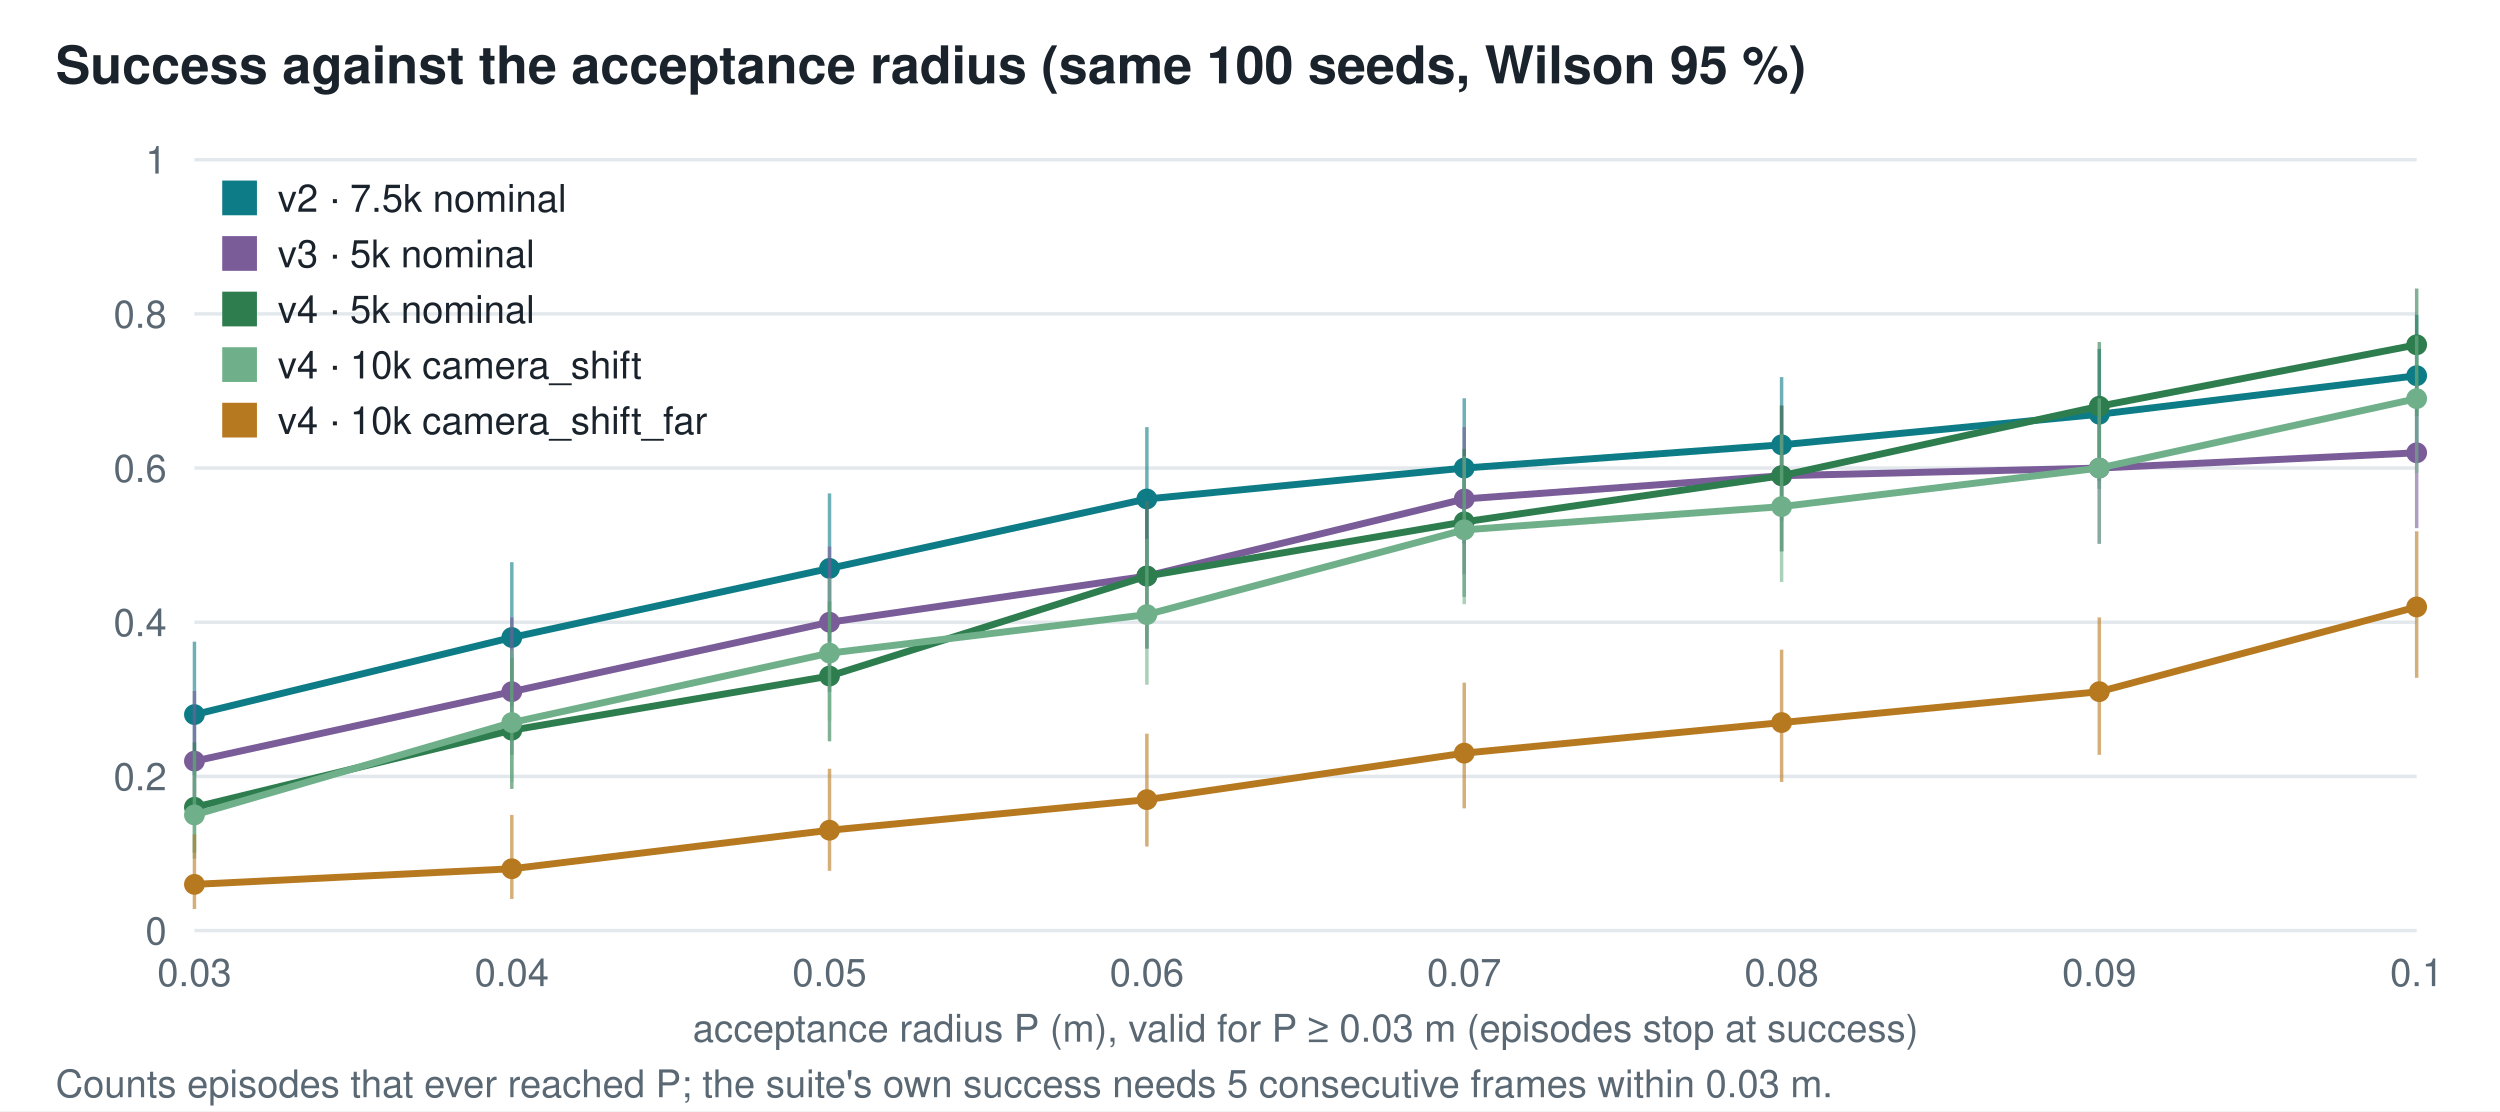
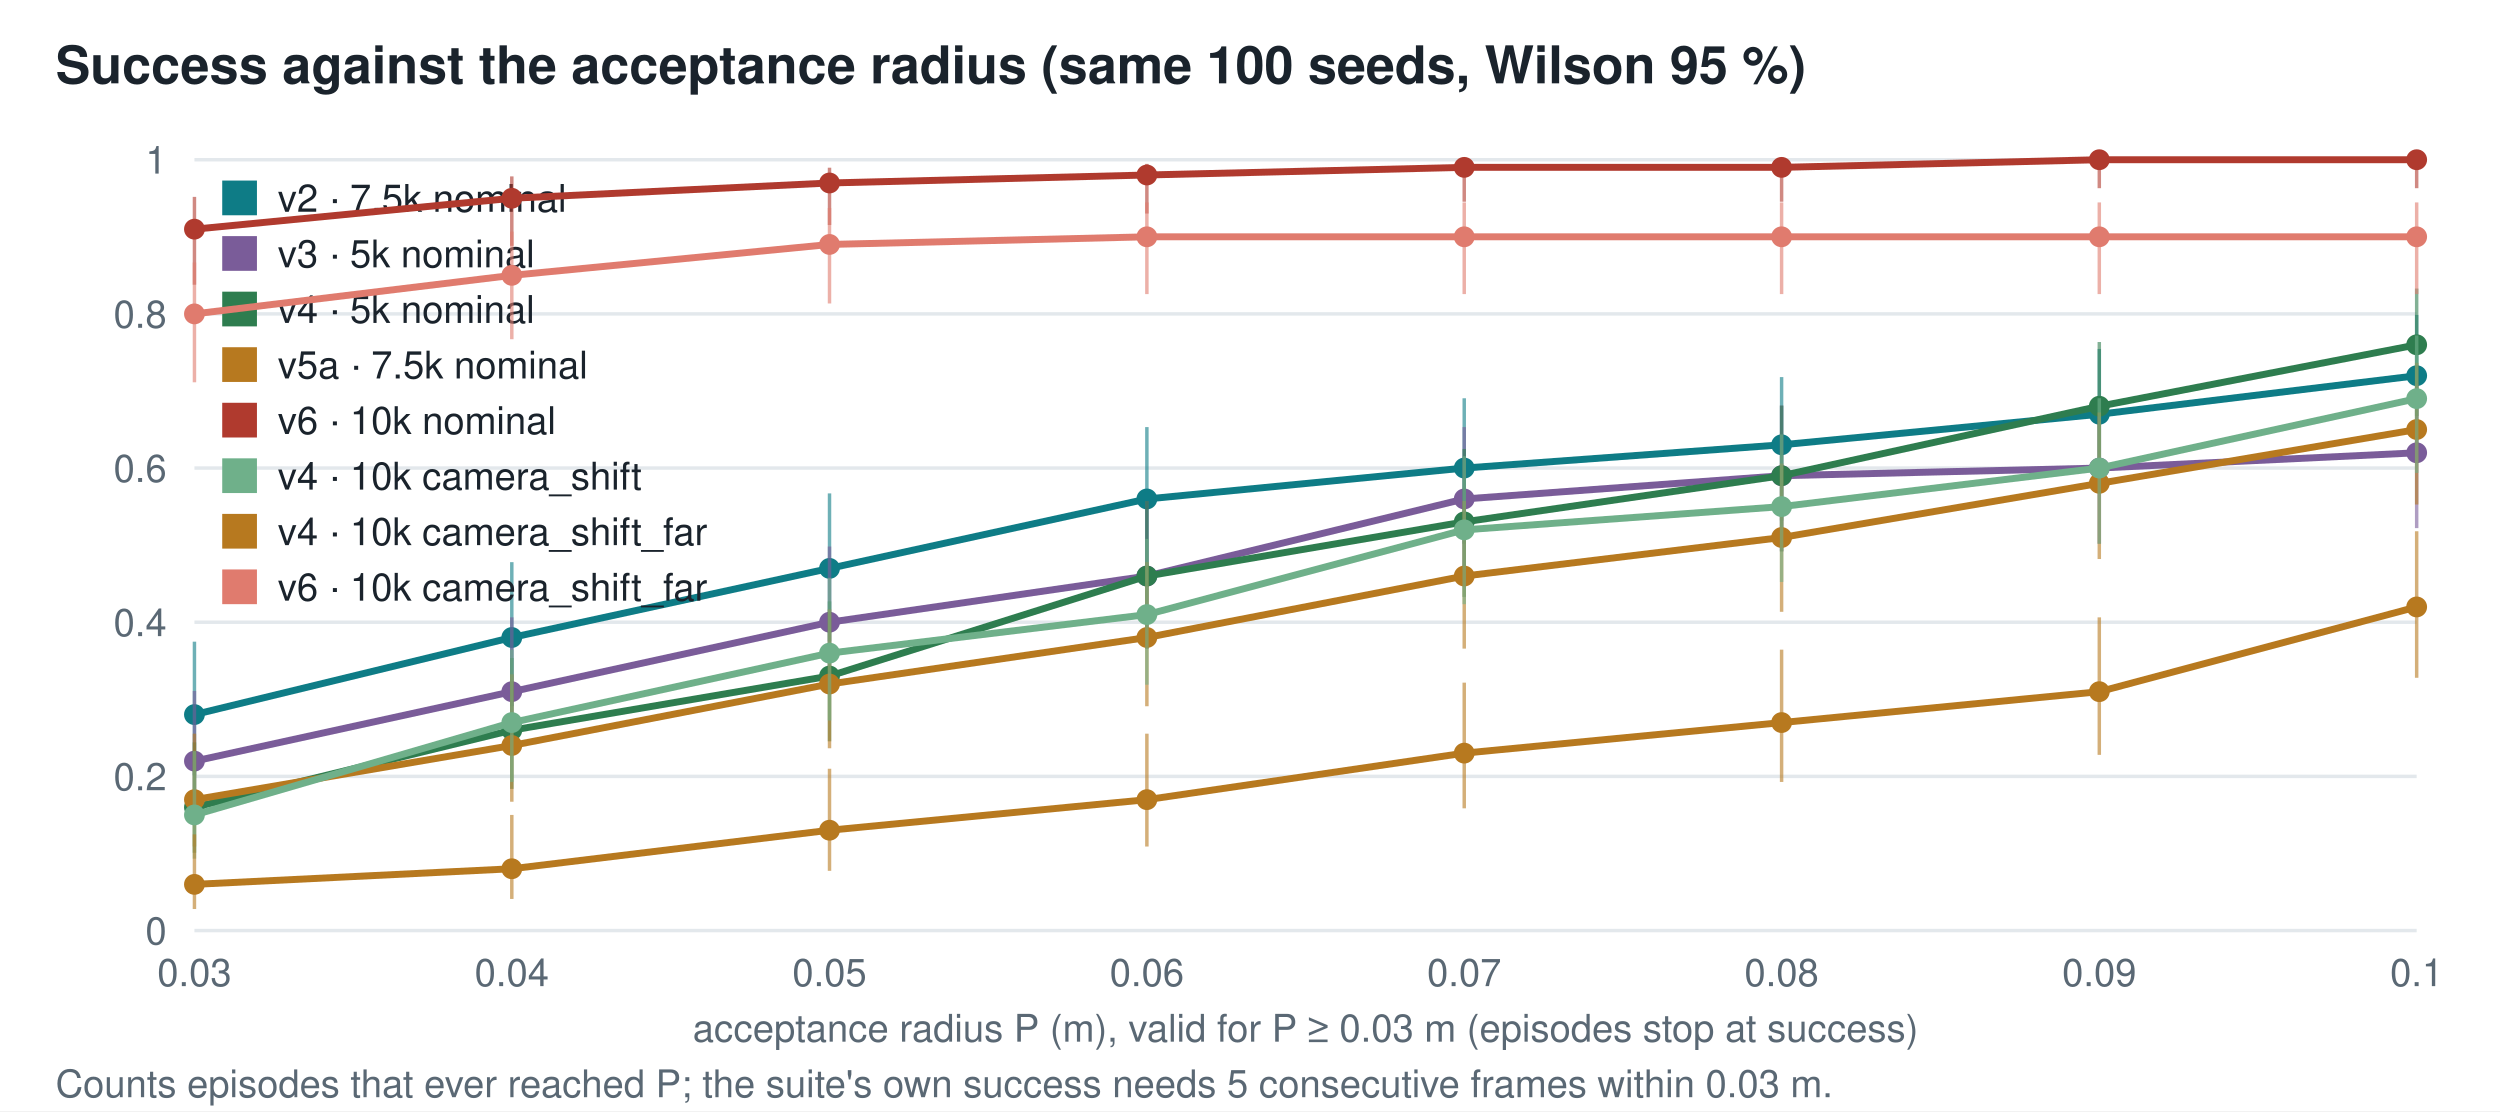
<svg xmlns="http://www.w3.org/2000/svg" viewBox="0 0 720 320" width="720" height="320" font-family="IBM Plex Sans, Helvetica, Arial, sans-serif" font-size="13">
  <rect width="720" height="320" fill="#FFFFFF" />
  <text x="16" y="24" font-size="15" font-weight="600" fill="#1A232C">Success against the acceptance radius (same 100 seeds, Wilson 95 %)</text>
  <line x1="56" y1="268.0" x2="696" y2="268.0" stroke="#E3E8EC" stroke-width="1" />
  <text x="48" y="272.0" text-anchor="end" fill="#5A6874" font-size="11">0</text>
  <line x1="56" y1="223.6" x2="696" y2="223.6" stroke="#E3E8EC" stroke-width="1" />
  <text x="48" y="227.6" text-anchor="end" fill="#5A6874" font-size="11">0.2</text>
  <line x1="56" y1="179.2" x2="696" y2="179.2" stroke="#E3E8EC" stroke-width="1" />
  <text x="48" y="183.2" text-anchor="end" fill="#5A6874" font-size="11">0.4</text>
  <line x1="56" y1="134.8" x2="696" y2="134.8" stroke="#E3E8EC" stroke-width="1" />
  <text x="48" y="138.8" text-anchor="end" fill="#5A6874" font-size="11">0.6</text>
  <line x1="56" y1="90.4" x2="696" y2="90.4" stroke="#E3E8EC" stroke-width="1" />
  <text x="48" y="94.4" text-anchor="end" fill="#5A6874" font-size="11">0.8</text>
  <line x1="56" y1="46.0" x2="696" y2="46.0" stroke="#E3E8EC" stroke-width="1" />
  <text x="48" y="50.0" text-anchor="end" fill="#5A6874" font-size="11">1</text>
  <text x="56.0" y="284" text-anchor="middle" fill="#5A6874" font-size="11">0.03</text>
  <text x="147.4" y="284" text-anchor="middle" fill="#5A6874" font-size="11">0.04</text>
  <text x="238.9" y="284" text-anchor="middle" fill="#5A6874" font-size="11">0.05</text>
  <text x="330.3" y="284" text-anchor="middle" fill="#5A6874" font-size="11">0.06</text>
  <text x="421.7" y="284" text-anchor="middle" fill="#5A6874" font-size="11">0.07</text>
  <text x="513.1" y="284" text-anchor="middle" fill="#5A6874" font-size="11">0.08</text>
  <text x="604.6" y="284" text-anchor="middle" fill="#5A6874" font-size="11">0.09</text>
  <text x="696.0" y="284" text-anchor="middle" fill="#5A6874" font-size="11">0.1</text>
  <text x="376.0" y="300" text-anchor="middle" fill="#5A6874" font-size="11">acceptance radius P (m), valid for P ≥ 0.03 m (episodes stop at success)</text>
  <polyline points="56.0,205.8 147.4,183.6 238.9,163.7 330.3,143.7 421.7,134.8 513.1,128.1 604.6,119.3 696.0,108.2" fill="none" stroke="#0E7C86" stroke-width="2" />
  <line x1="56.0" y1="223.3" x2="56.0" y2="184.8" stroke="#0E7C86" stroke-width="1" opacity="0.6" />
  <circle cx="56.0" cy="205.8" r="3" fill="#0E7C86" />
  <line x1="147.4" y1="203.4" x2="147.4" y2="161.9" stroke="#0E7C86" stroke-width="1" opacity="0.6" />
  <circle cx="147.4" cy="183.6" r="3" fill="#0E7C86" />
  <line x1="238.9" y1="184.7" x2="238.9" y2="142.1" stroke="#0E7C86" stroke-width="1" opacity="0.6" />
  <circle cx="238.9" cy="163.7" r="3" fill="#0E7C86" />
  <line x1="330.3" y1="165.4" x2="330.3" y2="123.0" stroke="#0E7C86" stroke-width="1" opacity="0.6" />
  <circle cx="330.3" cy="143.7" r="3" fill="#0E7C86" />
  <line x1="421.7" y1="156.6" x2="421.7" y2="114.7" stroke="#0E7C86" stroke-width="1" opacity="0.6" />
  <circle cx="421.7" cy="134.8" r="3" fill="#0E7C86" />
  <line x1="513.1" y1="149.9" x2="513.1" y2="108.6" stroke="#0E7C86" stroke-width="1" opacity="0.6" />
  <circle cx="513.1" cy="128.1" r="3" fill="#0E7C86" />
  <line x1="604.6" y1="140.8" x2="604.6" y2="100.5" stroke="#0E7C86" stroke-width="1" opacity="0.6" />
  <circle cx="604.6" cy="119.3" r="3" fill="#0E7C86" />
  <line x1="696.0" y1="129.2" x2="696.0" y2="90.7" stroke="#0E7C86" stroke-width="1" opacity="0.6" />
  <circle cx="696.0" cy="108.2" r="3" fill="#0E7C86" />
  <rect x="64" y="52" width="10" height="10" fill="#0E7C86" />
  <text x="80" y="61" fill="#1A232C" font-size="11">v2 · 7.5k nominal</text>
  <polyline points="56.0,219.2 147.4,199.2 238.9,179.2 330.3,165.9 421.7,143.7 513.1,137.0 604.6,134.8 696.0,130.4" fill="none" stroke="#7A5C99" stroke-width="2" />
  <line x1="56.0" y1="234.7" x2="56.0" y2="199.0" stroke="#7A5C99" stroke-width="1" opacity="0.6" />
  <circle cx="56.0" cy="219.2" r="3" fill="#7A5C99" />
  <line x1="147.4" y1="217.4" x2="147.4" y2="177.8" stroke="#7A5C99" stroke-width="1" opacity="0.6" />
  <circle cx="147.4" cy="199.2" r="3" fill="#7A5C99" />
  <line x1="238.9" y1="199.3" x2="238.9" y2="157.4" stroke="#7A5C99" stroke-width="1" opacity="0.6" />
  <circle cx="238.9" cy="179.2" r="3" fill="#7A5C99" />
  <line x1="330.3" y1="186.8" x2="330.3" y2="144.3" stroke="#7A5C99" stroke-width="1" opacity="0.6" />
  <circle cx="330.3" cy="165.9" r="3" fill="#7A5C99" />
  <line x1="421.7" y1="165.4" x2="421.7" y2="123.0" stroke="#7A5C99" stroke-width="1" opacity="0.6" />
  <circle cx="421.7" cy="143.7" r="3" fill="#7A5C99" />
  <line x1="513.1" y1="158.8" x2="513.1" y2="116.8" stroke="#7A5C99" stroke-width="1" opacity="0.6" />
  <circle cx="513.1" cy="137.0" r="3" fill="#7A5C99" />
  <line x1="604.6" y1="156.6" x2="604.6" y2="114.7" stroke="#7A5C99" stroke-width="1" opacity="0.6" />
  <circle cx="604.6" cy="134.8" r="3" fill="#7A5C99" />
  <line x1="696.0" y1="152.1" x2="696.0" y2="110.6" stroke="#7A5C99" stroke-width="1" opacity="0.6" />
  <circle cx="696.0" cy="130.4" r="3" fill="#7A5C99" />
  <rect x="64" y="68" width="10" height="10" fill="#7A5C99" />
  <text x="80" y="77" fill="#1A232C" font-size="11">v3 · 5k nominal</text>
  <polyline points="56.0,232.5 147.4,210.3 238.9,194.7 330.3,165.9 421.7,150.3 513.1,137.0 604.6,117.0 696.0,99.3" fill="none" stroke="#2E7D4F" stroke-width="2" />
  <line x1="56.0" y1="245.6" x2="56.0" y2="213.8" stroke="#2E7D4F" stroke-width="1" opacity="0.6" />
  <circle cx="56.0" cy="232.5" r="3" fill="#2E7D4F" />
  <line x1="147.4" y1="227.2" x2="147.4" y2="189.5" stroke="#2E7D4F" stroke-width="1" opacity="0.6" />
  <circle cx="147.4" cy="210.3" r="3" fill="#2E7D4F" />
  <line x1="238.9" y1="213.5" x2="238.9" y2="173.2" stroke="#2E7D4F" stroke-width="1" opacity="0.6" />
  <circle cx="238.9" cy="194.7" r="3" fill="#2E7D4F" />
  <line x1="330.3" y1="186.8" x2="330.3" y2="144.3" stroke="#2E7D4F" stroke-width="1" opacity="0.6" />
  <circle cx="330.3" cy="165.9" r="3" fill="#2E7D4F" />
  <line x1="421.7" y1="171.9" x2="421.7" y2="129.3" stroke="#2E7D4F" stroke-width="1" opacity="0.6" />
  <circle cx="421.7" cy="150.3" r="3" fill="#2E7D4F" />
  <line x1="513.1" y1="158.8" x2="513.1" y2="116.8" stroke="#2E7D4F" stroke-width="1" opacity="0.6" />
  <circle cx="513.1" cy="137.0" r="3" fill="#2E7D4F" />
  <line x1="604.6" y1="138.5" x2="604.6" y2="98.5" stroke="#2E7D4F" stroke-width="1" opacity="0.6" />
  <circle cx="604.6" cy="117.0" r="3" fill="#2E7D4F" />
  <line x1="696.0" y1="119.8" x2="696.0" y2="83.1" stroke="#2E7D4F" stroke-width="1" opacity="0.6" />
  <circle cx="696.0" cy="99.3" r="3" fill="#2E7D4F" />
  <rect x="64" y="84" width="10" height="10" fill="#2E7D4F" />
  <text x="80" y="93" fill="#1A232C" font-size="11">v4 · 5k nominal</text>
+   <polyline points="56.0,230.3 147.4,214.7 238.9,197.0 330.3,183.6 421.7,165.9 513.1,154.8 604.6,139.2 696.0,123.7" fill="none" stroke="#B7791F" stroke-width="2" />
+   <line x1="56.0" y1="243.8" x2="56.0" y2="211.3" stroke="#B7791F" stroke-width="1" opacity="0.6" />
+   <circle cx="56.0" cy="230.3" r="3" fill="#B7791F" />
+   <line x1="147.4" y1="230.9" x2="147.4" y2="194.2" stroke="#B7791F" stroke-width="1" opacity="0.6" />
+   <circle cx="147.4" cy="214.7" r="3" fill="#B7791F" />
+   <line x1="238.9" y1="215.5" x2="238.9" y2="175.5" stroke="#B7791F" stroke-width="1" opacity="0.6" />
+   <circle cx="238.9" cy="197.0" r="3" fill="#B7791F" />
+   <line x1="330.3" y1="203.4" x2="330.3" y2="161.9" stroke="#B7791F" stroke-width="1" opacity="0.6" />
+   <circle cx="330.3" cy="183.6" r="3" fill="#B7791F" />
+   <line x1="421.7" y1="186.8" x2="421.7" y2="144.3" stroke="#B7791F" stroke-width="1" opacity="0.6" />
+   <circle cx="421.7" cy="165.9" r="3" fill="#B7791F" />
+   <line x1="513.1" y1="176.2" x2="513.1" y2="133.5" stroke="#B7791F" stroke-width="1" opacity="0.6" />
+   <circle cx="513.1" cy="154.8" r="3" fill="#B7791F" />
+   <line x1="604.6" y1="161.0" x2="604.6" y2="118.8" stroke="#B7791F" stroke-width="1" opacity="0.6" />
+   <circle cx="604.6" cy="139.2" r="3" fill="#B7791F" />
+   <line x1="696.0" y1="145.3" x2="696.0" y2="104.5" stroke="#B7791F" stroke-width="1" opacity="0.6" />
+   <circle cx="696.0" cy="123.7" r="3" fill="#B7791F" />
+   <rect x="64" y="100" width="10" height="10" fill="#B7791F" />
+   <text x="80" y="109" fill="#1A232C" font-size="11">v5a · 7.5k nominal</text>
+   <polyline points="56.0,66.0 147.4,57.1 238.9,52.7 330.3,50.4 421.7,48.2 513.1,48.2 604.6,46.0 696.0,46.0" fill="none" stroke="#B03A2E" stroke-width="2" />
+   <line x1="56.0" y1="82.0" x2="56.0" y2="56.7" stroke="#B03A2E" stroke-width="1" opacity="0.6" />
+   <circle cx="56.0" cy="66.0" r="3" fill="#B03A2E" />
+   <line x1="147.4" y1="70.8" x2="147.4" y2="50.8" stroke="#B03A2E" stroke-width="1" opacity="0.6" />
+   <circle cx="147.4" cy="57.1" r="3" fill="#B03A2E" />
+   <line x1="238.9" y1="64.8" x2="238.9" y2="48.3" stroke="#B03A2E" stroke-width="1" opacity="0.6" />
+   <circle cx="238.9" cy="52.7" r="3" fill="#B03A2E" />
+   <line x1="330.3" y1="61.5" x2="330.3" y2="47.2" stroke="#B03A2E" stroke-width="1" opacity="0.6" />
+   <circle cx="330.3" cy="50.4" r="3" fill="#B03A2E" />
+   <line x1="421.7" y1="58.1" x2="421.7" y2="46.4" stroke="#B03A2E" stroke-width="1" opacity="0.6" />
+   <circle cx="421.7" cy="48.2" r="3" fill="#B03A2E" />
+   <line x1="513.1" y1="58.1" x2="513.1" y2="46.4" stroke="#B03A2E" stroke-width="1" opacity="0.6" />
+   <circle cx="513.1" cy="48.2" r="3" fill="#B03A2E" />
+   <line x1="604.6" y1="54.2" x2="604.6" y2="46.0" stroke="#B03A2E" stroke-width="1" opacity="0.6" />
+   <circle cx="604.6" cy="46.0" r="3" fill="#B03A2E" />
+   <line x1="696.0" y1="54.2" x2="696.0" y2="46.0" stroke="#B03A2E" stroke-width="1" opacity="0.6" />
+   <circle cx="696.0" cy="46.0" r="3" fill="#B03A2E" />
+   <rect x="64" y="116" width="10" height="10" fill="#B03A2E" />
+   <text x="80" y="125" fill="#1A232C" font-size="11">v6 · 10k nominal</text>
  <polyline points="56.0,234.7 147.4,208.1 238.9,188.1 330.3,177.0 421.7,152.6 513.1,145.9 604.6,134.8 696.0,114.8" fill="none" stroke="#6FB08A" stroke-width="2" />
  <line x1="56.0" y1="247.3" x2="56.0" y2="216.3" stroke="#6FB08A" stroke-width="1" opacity="0.6" />
  <circle cx="56.0" cy="234.7" r="3" fill="#6FB08A" />
  <line x1="147.4" y1="225.2" x2="147.4" y2="187.1" stroke="#6FB08A" stroke-width="1" opacity="0.6" />
  <circle cx="147.4" cy="208.1" r="3" fill="#6FB08A" />
  <line x1="238.9" y1="207.5" x2="238.9" y2="166.4" stroke="#6FB08A" stroke-width="1" opacity="0.6" />
  <circle cx="238.9" cy="188.1" r="3" fill="#6FB08A" />
  <line x1="330.3" y1="197.2" x2="330.3" y2="155.2" stroke="#6FB08A" stroke-width="1" opacity="0.6" />
  <circle cx="330.3" cy="177.0" r="3" fill="#6FB08A" />
  <line x1="421.7" y1="174.0" x2="421.7" y2="131.4" stroke="#6FB08A" stroke-width="1" opacity="0.6" />
  <circle cx="421.7" cy="152.6" r="3" fill="#6FB08A" />
  <line x1="513.1" y1="167.6" x2="513.1" y2="125.1" stroke="#6FB08A" stroke-width="1" opacity="0.6" />
  <circle cx="513.1" cy="145.9" r="3" fill="#6FB08A" />
  <line x1="604.6" y1="156.6" x2="604.6" y2="114.7" stroke="#6FB08A" stroke-width="1" opacity="0.6" />
  <circle cx="604.6" cy="134.8" r="3" fill="#6FB08A" />
  <line x1="696.0" y1="136.2" x2="696.0" y2="96.6" stroke="#6FB08A" stroke-width="1" opacity="0.6" />
  <circle cx="696.0" cy="114.8" r="3" fill="#6FB08A" />
-   <rect x="64" y="100" width="10" height="10" fill="#6FB08A" />
-   <text x="80" y="109" fill="#1A232C" font-size="11">v4 · 10k camera_shift</text>
+   <rect x="64" y="132" width="10" height="10" fill="#6FB08A" />
+   <text x="80" y="141" fill="#1A232C" font-size="11">v4 · 10k camera_shift</text>
  <polyline points="56.0,254.7 147.4,250.2 238.9,239.1 330.3,230.3 421.7,216.9 513.1,208.1 604.6,199.2 696.0,174.8" fill="none" stroke="#B7791F" stroke-width="2" />
  <line x1="56.0" y1="261.8" x2="56.0" y2="240.3" stroke="#B7791F" stroke-width="1" opacity="0.6" />
  <circle cx="56.0" cy="254.7" r="3" fill="#B7791F" />
  <line x1="147.4" y1="258.9" x2="147.4" y2="234.7" stroke="#B7791F" stroke-width="1" opacity="0.6" />
  <circle cx="147.4" cy="250.2" r="3" fill="#B7791F" />
  <line x1="238.9" y1="250.8" x2="238.9" y2="221.4" stroke="#B7791F" stroke-width="1" opacity="0.6" />
  <circle cx="238.9" cy="239.1" r="3" fill="#B7791F" />
  <line x1="330.3" y1="243.8" x2="330.3" y2="211.3" stroke="#B7791F" stroke-width="1" opacity="0.6" />
  <circle cx="330.3" cy="230.3" r="3" fill="#B7791F" />
  <line x1="421.7" y1="232.8" x2="421.7" y2="196.6" stroke="#B7791F" stroke-width="1" opacity="0.6" />
  <circle cx="421.7" cy="216.9" r="3" fill="#B7791F" />
  <line x1="513.1" y1="225.2" x2="513.1" y2="187.1" stroke="#B7791F" stroke-width="1" opacity="0.6" />
  <circle cx="513.1" cy="208.1" r="3" fill="#B7791F" />
  <line x1="604.6" y1="217.4" x2="604.6" y2="177.8" stroke="#B7791F" stroke-width="1" opacity="0.6" />
  <circle cx="604.6" cy="199.2" r="3" fill="#B7791F" />
  <line x1="696.0" y1="195.2" x2="696.0" y2="153.0" stroke="#B7791F" stroke-width="1" opacity="0.6" />
  <circle cx="696.0" cy="174.8" r="3" fill="#B7791F" />
-   <rect x="64" y="116" width="10" height="10" fill="#B7791F" />
-   <text x="80" y="125" fill="#1A232C" font-size="11">v4 · 10k camera_shift_far</text>
+   <rect x="64" y="148" width="10" height="10" fill="#B7791F" />
+   <text x="80" y="157" fill="#1A232C" font-size="11">v4 · 10k camera_shift_far</text>
+   <polyline points="56.0,90.4 147.4,79.3 238.9,70.4 330.3,68.2 421.7,68.2 513.1,68.2 604.6,68.2 696.0,68.2" fill="none" stroke="#E07B6E" stroke-width="2" />
+   <line x1="56.0" y1="110.1" x2="56.0" y2="75.6" stroke="#E07B6E" stroke-width="1" opacity="0.6" />
+   <circle cx="56.0" cy="90.4" r="3" fill="#E07B6E" />
+   <line x1="147.4" y1="97.7" x2="147.4" y2="66.7" stroke="#E07B6E" stroke-width="1" opacity="0.6" />
+   <circle cx="147.4" cy="79.3" r="3" fill="#E07B6E" />
+   <line x1="238.9" y1="87.4" x2="238.9" y2="59.9" stroke="#E07B6E" stroke-width="1" opacity="0.6" />
+   <circle cx="238.9" cy="70.4" r="3" fill="#E07B6E" />
+   <line x1="330.3" y1="84.7" x2="330.3" y2="58.3" stroke="#E07B6E" stroke-width="1" opacity="0.6" />
+   <circle cx="330.3" cy="68.2" r="3" fill="#E07B6E" />
+   <line x1="421.7" y1="84.7" x2="421.7" y2="58.3" stroke="#E07B6E" stroke-width="1" opacity="0.6" />
+   <circle cx="421.7" cy="68.2" r="3" fill="#E07B6E" />
+   <line x1="513.1" y1="84.7" x2="513.1" y2="58.3" stroke="#E07B6E" stroke-width="1" opacity="0.6" />
+   <circle cx="513.1" cy="68.2" r="3" fill="#E07B6E" />
+   <line x1="604.6" y1="84.7" x2="604.6" y2="58.3" stroke="#E07B6E" stroke-width="1" opacity="0.6" />
+   <circle cx="604.6" cy="68.2" r="3" fill="#E07B6E" />
+   <line x1="696.0" y1="84.7" x2="696.0" y2="58.3" stroke="#E07B6E" stroke-width="1" opacity="0.6" />
+   <circle cx="696.0" cy="68.2" r="3" fill="#E07B6E" />
+   <rect x="64" y="164" width="10" height="10" fill="#E07B6E" />
+   <text x="80" y="173" fill="#1A232C" font-size="11">v6 · 10k camera_shift_far</text>
  <text x="16" y="316" fill="#5A6874" font-size="11">Counts episodes that ever reached P; the suite's own success needs 5 consecutive frames within 0.03 m.</text>
</svg>
